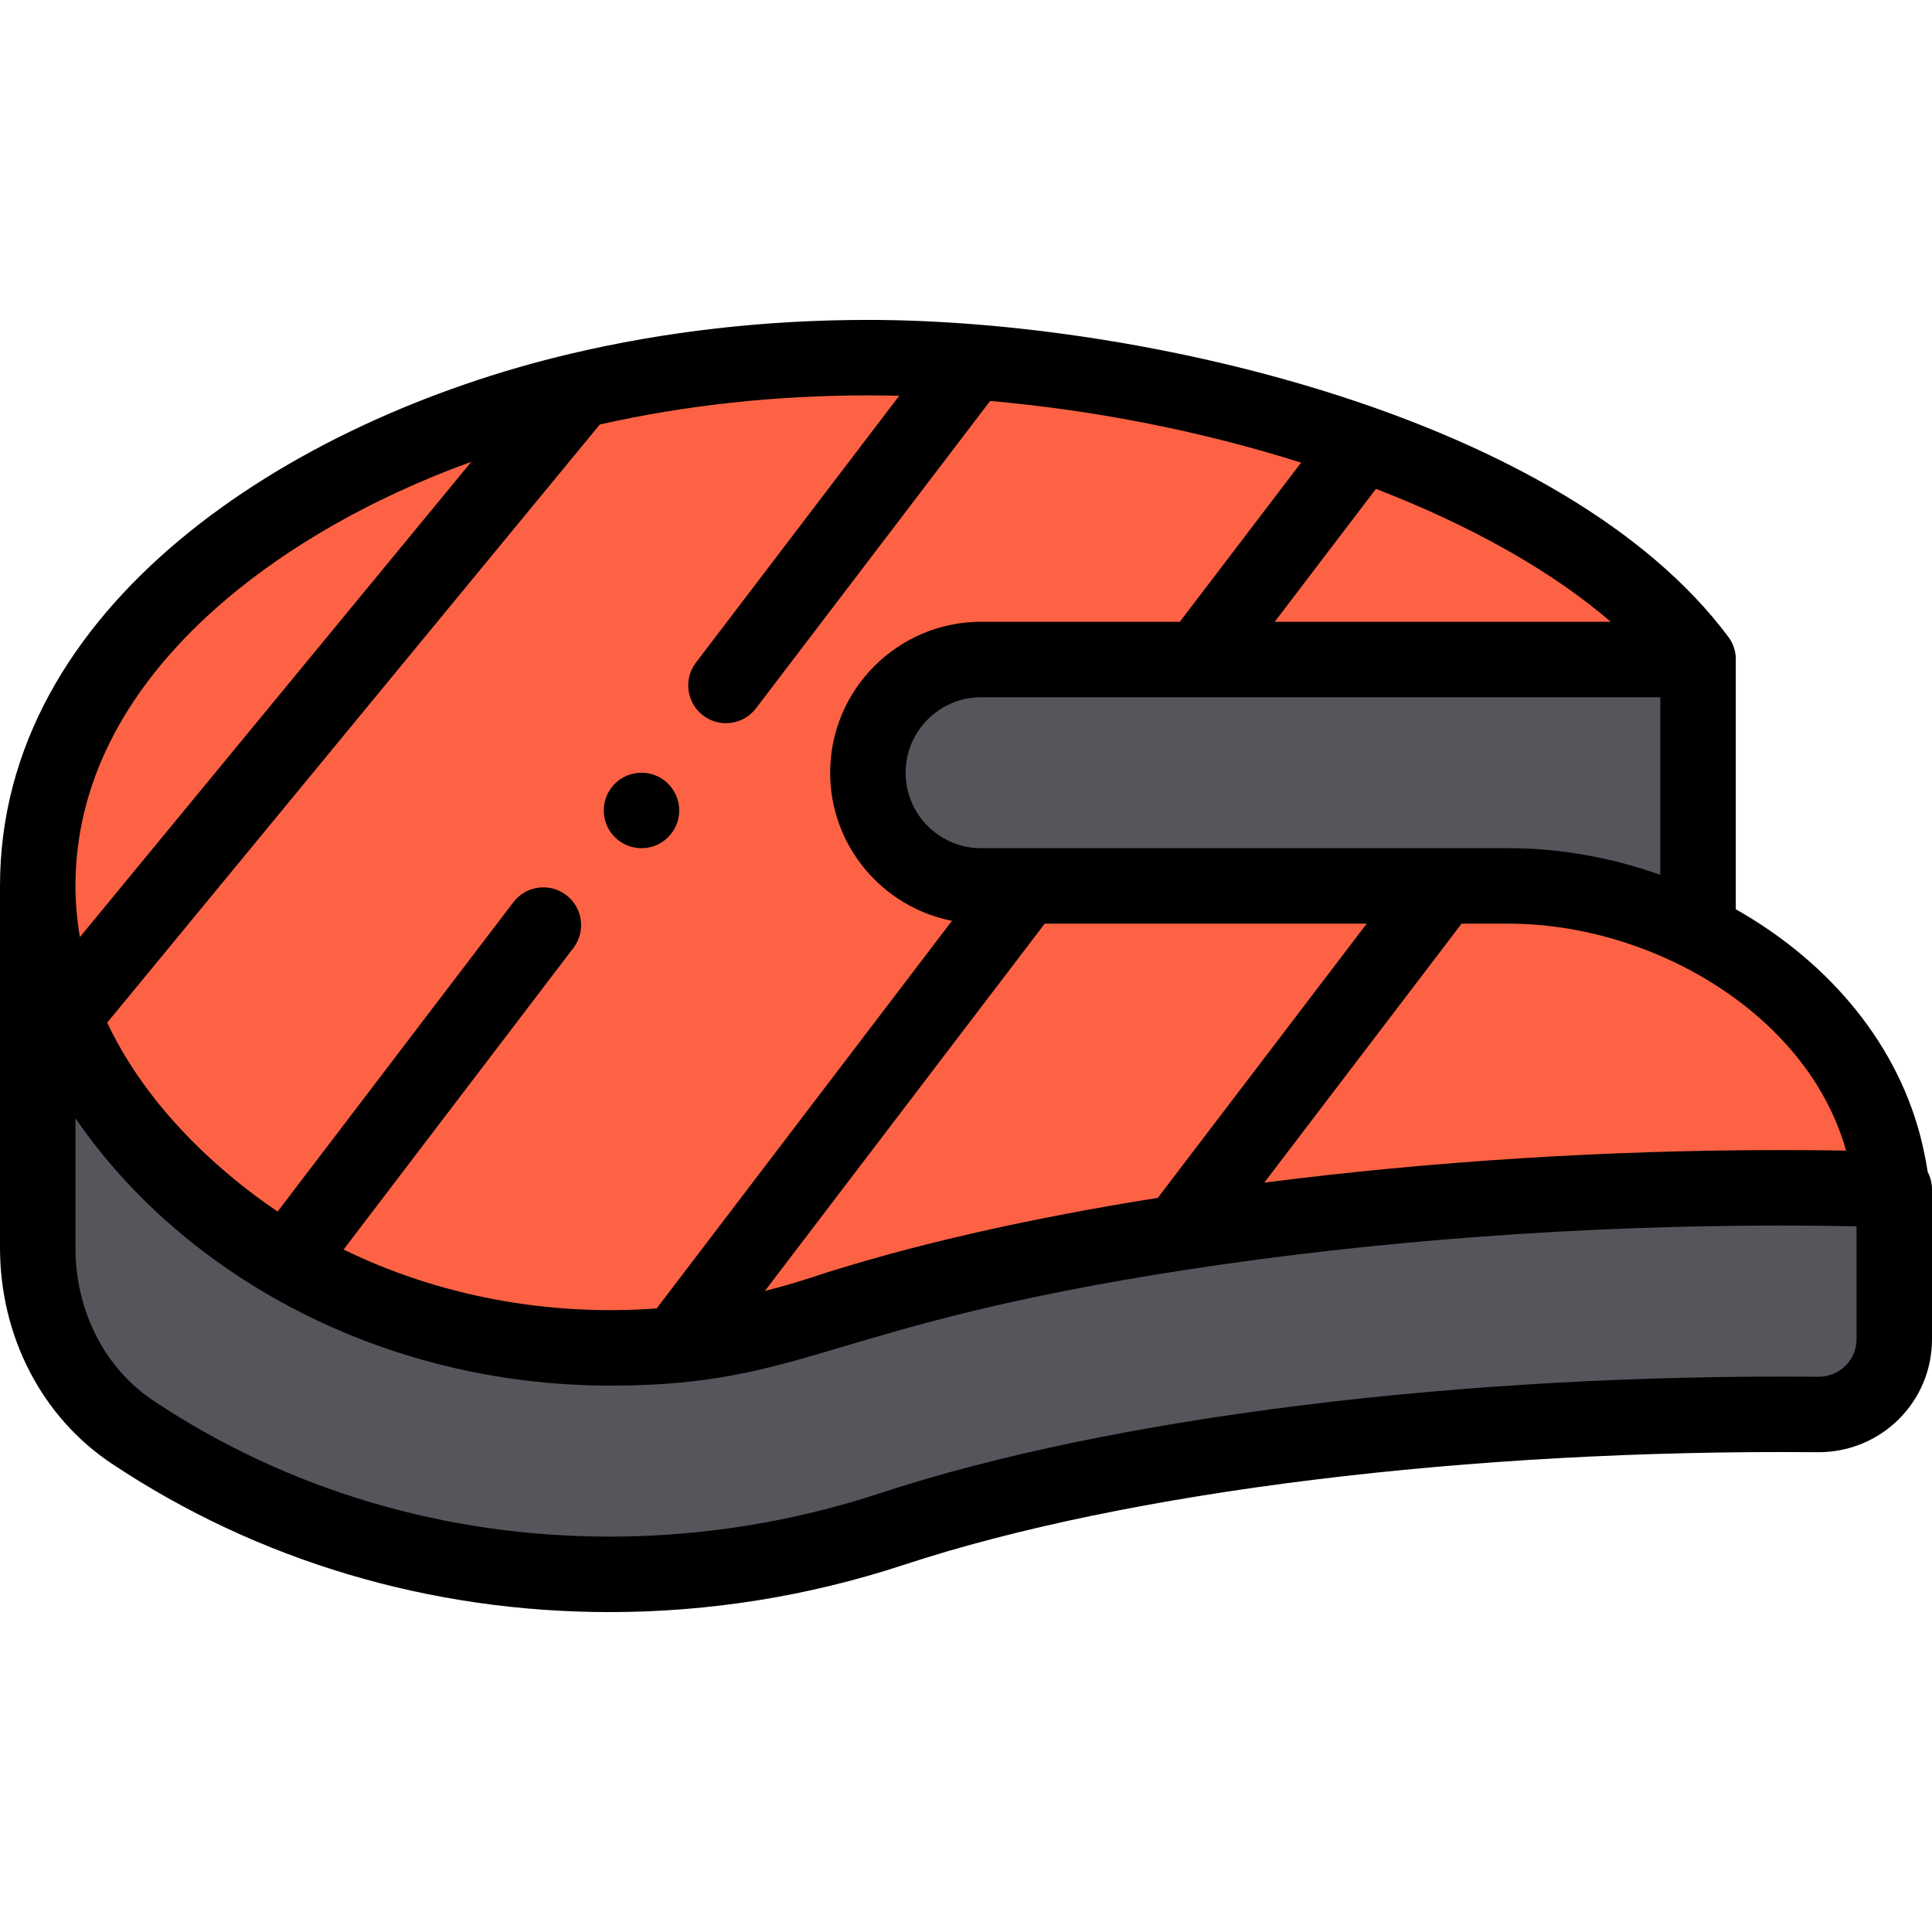
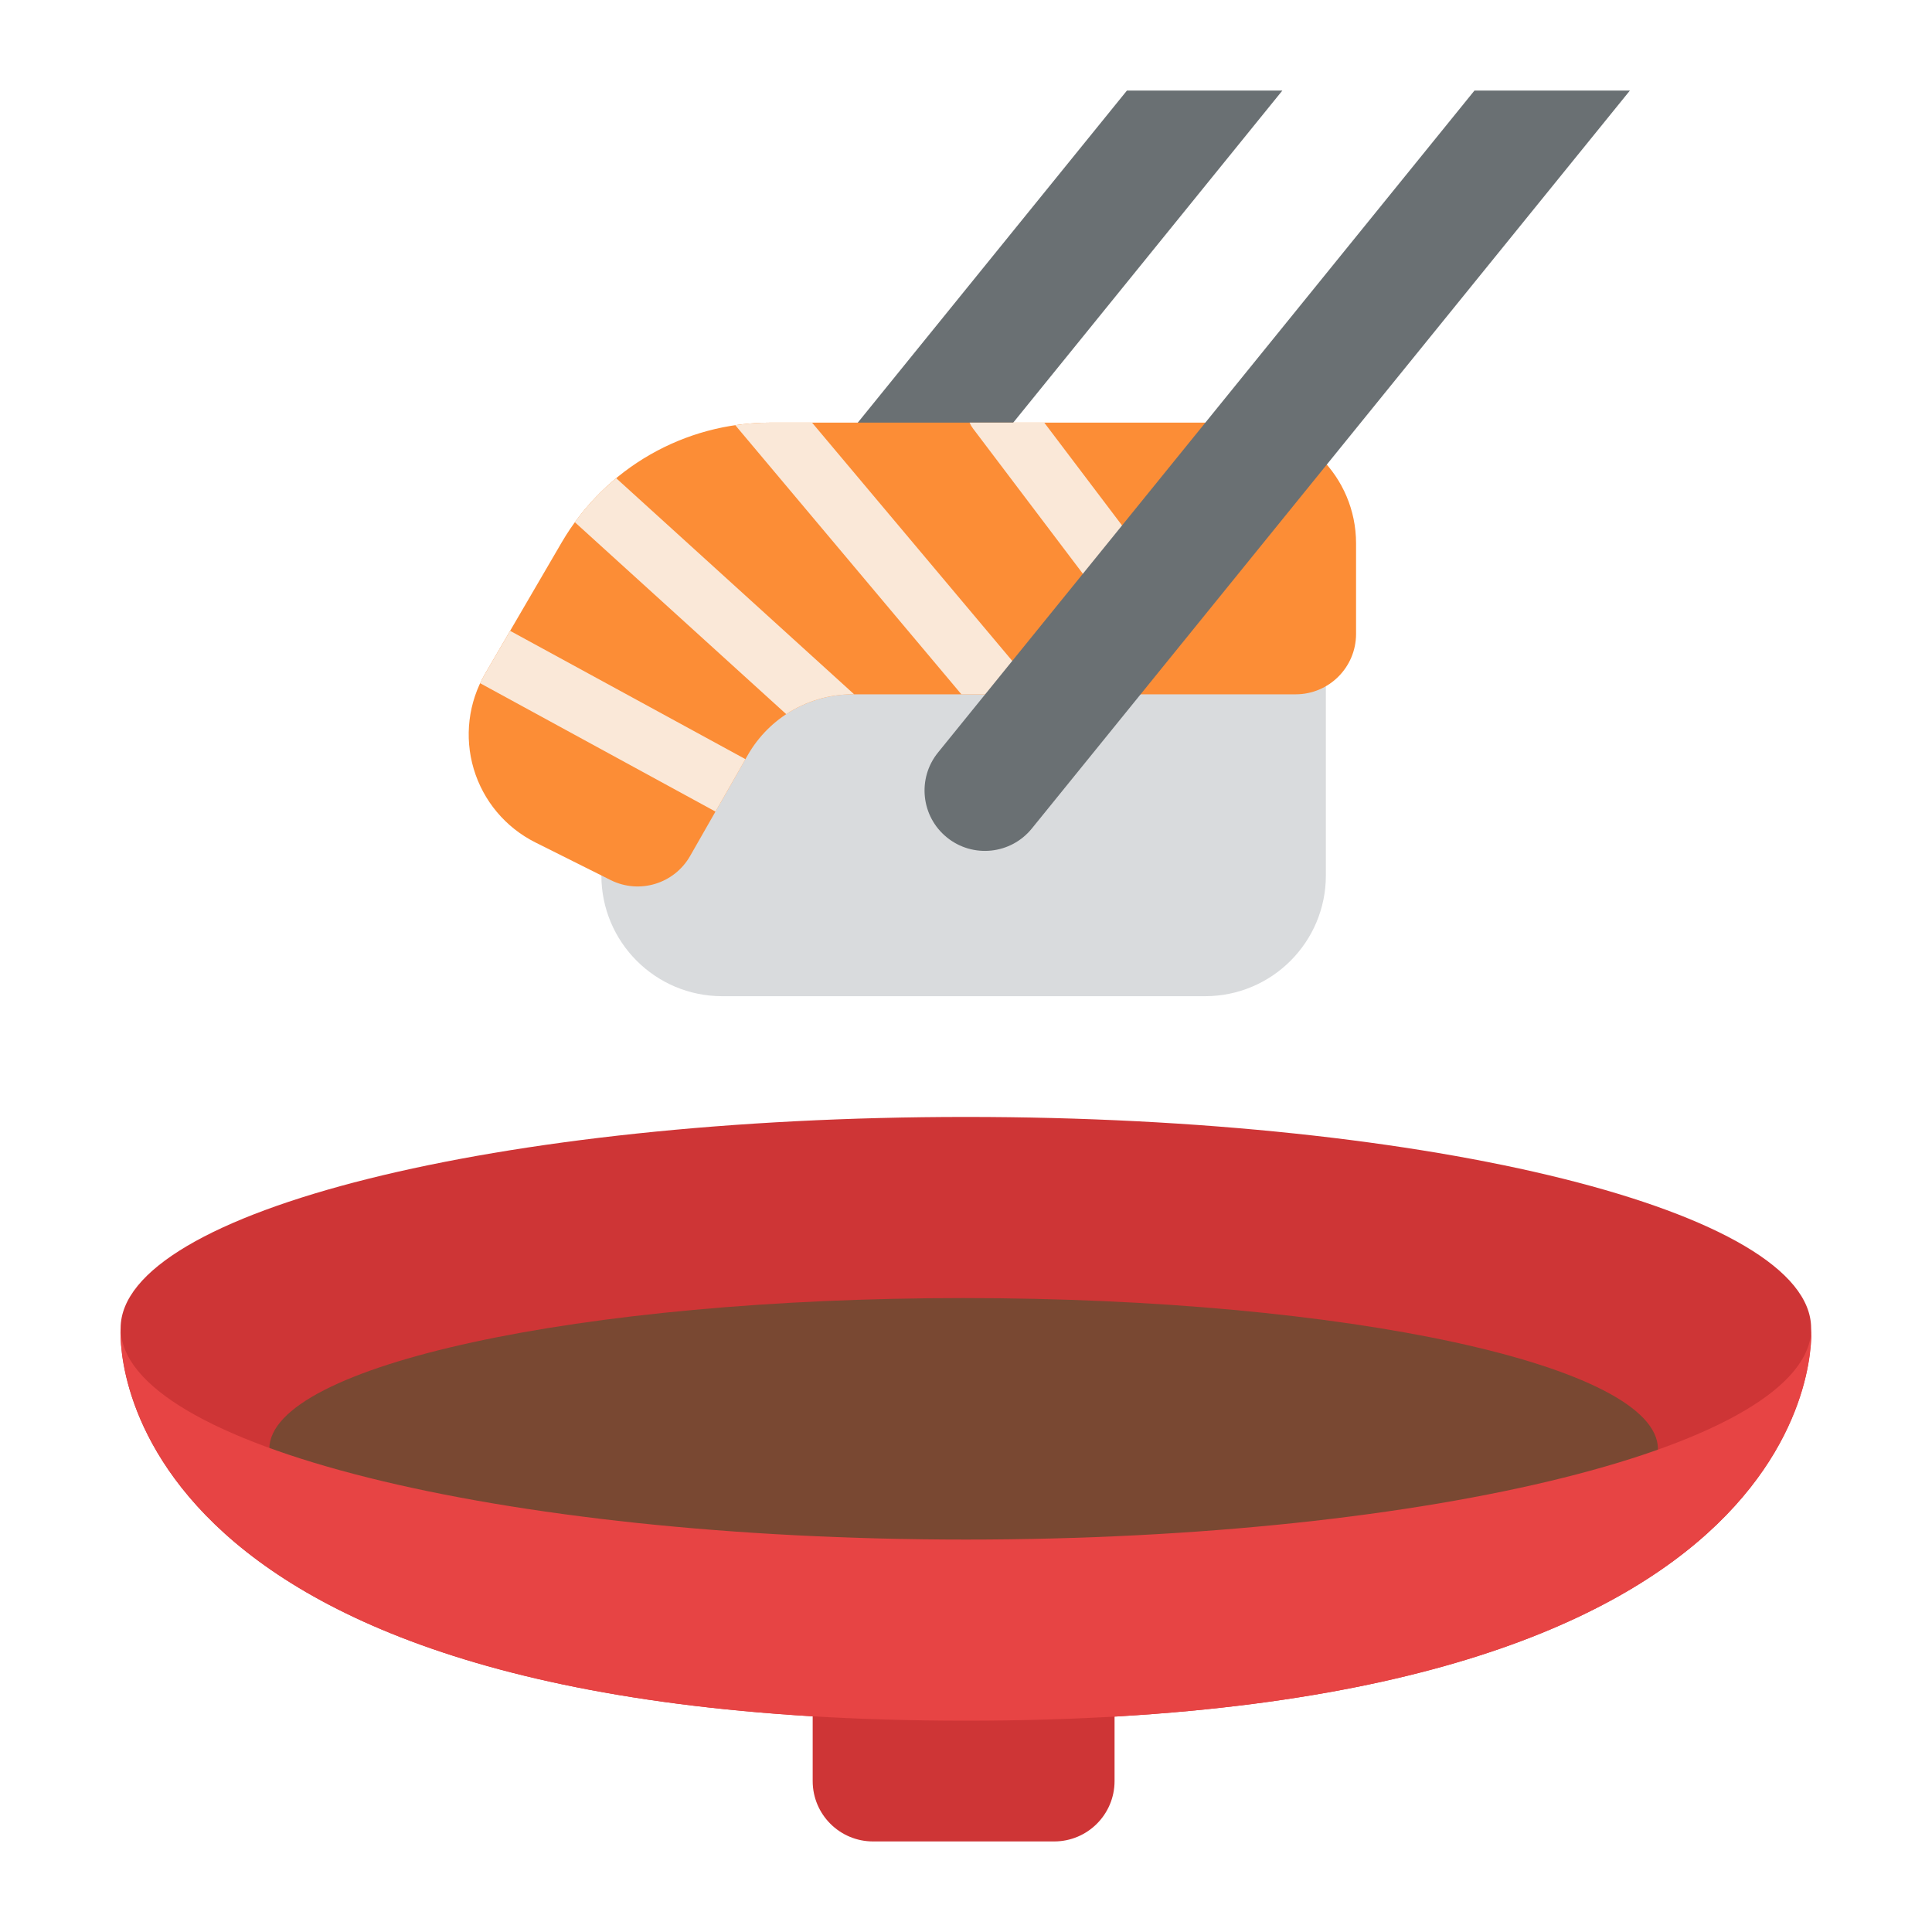
- <svg xmlns="http://www.w3.org/2000/svg" version="1.1" id="Capa_1" x="0px" y="0px" viewBox="0 0 512 512" style="enable-background:new 0 0 512 512;" xml:space="preserve">
-   <g>
-     <path style="fill:#57555C;" d="M501.66,315.2L10.25,234.78v95.86c0,19.42,9.02,38.18,25.18,48.93   c37.24,24.79,81.34,37.65,126.34,37.65c25.45,0,50.66-4.05,74.91-12.03c70.24-23.12,168.87-31.02,245.29-30.34   c11.18,0.1,20.28-8.77,20.28-19.95v-39.7L501.66,315.2L501.66,315.2z" />
-     <path style="fill:#57555C;" d="M260.25,174.78c-16.57,0-30,13.43-30,30s13.43,30,30,30h122.38l67.62,23v-83H260.25z" />
+ <svg xmlns="http://www.w3.org/2000/svg" id="Flat" height="512" viewBox="0 0 512 512" width="512">
+   <path d="m255.967 456c-232 0-224-104-224-104 0-30.93 100.29-56 224-56s224 25.07 224 56c0 0 8 104-224 104z" fill="#ce3536" />
+   <path d="m339.839 24-155.61 192-24.86-20.15 139.28-171.85z" fill="#6a7073" />
+   <path d="m215.369 440h80a0 0 0 0 1 0 0v32a16 16 0 0 1 -16 16h-48a16 16 0 0 1 -16-16v-32a0 0 0 0 1 0 0z" fill="#ce3536" />
+   <path d="m159.369 168h192a0 0 0 0 1 0 0v64a32 32 0 0 1 -32 32h-128a32 32 0 0 1 -32-32v-64a0 0 0 0 1 0 0z" fill="#d9dbdd" />
+   <path d="m239.369 112h88a32 32 0 0 1 32 32v24a16 16 0 0 1 -16 16h-117.43a32 32 0 0 0 -27.784 16.124l-15.277 26.734a16 16 0 0 1 -21.047 6.373l-19.931-9.967a32 32 0 0 1 -13.33-44.746l20.28-34.766a64 64 0 0 1 55.279-31.752z" fill="#fc8d36" />
+   <g fill="#fae8d8">
+     <path d="m197.55 201.19-7.94 13.89-62.28-33.97c-.03-.02-.06-.03-.09-.05v-.01c.4-.85.84-1.7 1.33-2.53l6.62-11.34 62.22 33.93c.05.03.09.05.14.08z" />
+     <path d="m226.36 184h-.42a31.954 31.954 0 0 0 -17.58 5.26l-56.02-50.87a63.576 63.576 0 0 1 10.96-11.66z" />
+     <path d="m275.7 184h-20.92l-59.92-71.32a63.325 63.325 0 0 1 9.27-.68h11.07z" />
+     <path d="m298.58 154.13a8.007 8.007 0 0 1 -11.21-1.55l-29.5-39a7.227 7.227 0 0 1 -.92-1.58h19.79l23.39 30.92a8 8 0 0 1 -1.55 11.21z" />
  </g>
-   <path style="fill:#FD6244;" d="M400.12,234.78c-16.418,0-123.59,0-139.87,0c-16.57,0-30-13.43-30-30s13.43-30,30-30  c5.953,0,180.963,0,190,0h0.03c-17.42-23.35-49.87-43.14-88.83-57.2c-41.591-14.997-88.546-22.8-131.2-22.8  c-119.013,0-220,61.113-220,140c0,76.679,101.895,148.173,207.67,113.42c72.83-23.957,176.661-33.42,254.33-33.42  c9.91,0,19.72,0.14,29.41,0.42C495.824,266.257,446.499,234.78,400.12,234.78z" />
-   <path d="M170,224.78c5.52,0,10-4.48,10-10s-4.48-10-10-10s-10,4.48-10,10S164.48,224.78,170,224.78z" />
-   <path d="M0,330.64c0,23.505,11.081,44.909,29.639,57.254c38.648,25.728,84.252,39.326,131.881,39.326  c26.511,0,52.766-4.216,78.037-12.531c59.262-19.507,149.781-30.663,242.074-29.839c0.093,0,0.187,0.001,0.279,0.001  c16.659,0,30.09-13.332,30.09-29.951v-39.7c0-1.676-0.417-3.252-1.146-4.64c-0.387-2.471-0.869-4.979-1.457-7.498  c-5.92-25.311-23.733-47.568-49.397-62.106v-65.532c0.15-2.33-0.508-4.684-1.954-6.623C414.582,110.542,302.873,84.78,230,84.78  c-27.127,0-53.67,3.024-78.89,8.987C76.627,111.368,0,160.636,0,234.78V330.64z M489.229,304.921  c-5.713-0.094-11.474-0.142-17.229-0.142c-45.943,0-92.805,2.974-136.951,8.629l52.284-68.629h12.537  C437.591,244.78,478.998,268.497,489.229,304.921z M306.831,317.446c-35.524,5.65-66.559,12.792-92.282,21.254  c-3.907,1.284-7.861,2.411-11.843,3.409l74.148-97.329h85.337L306.831,317.446z M440,231.836  c-13.072-4.635-26.733-7.057-40.13-7.057H260c-11.028,0-20-8.972-20-20s8.972-20,20-20c21.668,0,161.453,0,180,0V231.836z   M364.648,129.554c25.566,9.892,46.879,21.992,62.214,35.226H337.81L364.648,129.554z M158.962,112.489  c22.746-5.112,46.624-7.709,71.038-7.709c2.739,0,5.51,0.045,8.292,0.112l-53.858,70.699c-3.347,4.393-2.498,10.668,1.896,14.015  c4.412,3.362,10.683,2.478,14.015-1.896l62.049-81.452c28.157,2.491,56.296,8.079,82.411,16.341l-32.137,42.181H260  c-22.056,0-40,17.944-40,40c0,19.416,13.909,35.639,32.284,39.246L174.03,346.744c-28.946,2.142-57.877-3.328-82.973-15.605  l60.897-79.919c3.348-4.393,2.5-10.667-1.894-14.015c-4.395-3.349-10.668-2.5-14.015,1.894l-62.462,81.972  c-4.384-2.943-8.612-6.118-12.633-9.499c-14.742-12.381-25.661-26.002-32.548-40.556L158.962,112.489z M124.908,122.378  L21.173,248.337C20.408,243.843,20,239.318,20,234.78C20,180.187,72.825,141.192,124.908,122.378z M20,296.356  c28.241,41.247,80.84,70.848,141.765,70.848c52.22,0,56.955-16.012,152.863-30.74C364.405,328.82,418.824,324.78,472,324.78  c6.692,0,13.384,0.07,20,0.2v29.92c0,5.55-4.471,9.951-10.095,9.951c-0.032,0-0.064,0-0.097-0.001  c-94.391-0.831-187.282,10.689-248.505,30.841c-23.249,7.65-47.401,11.529-71.784,11.529c-43.673,0-85.444-12.439-120.801-35.977  C27.745,362.614,20,347.435,20,330.64V296.356z" />
-   <g>
- </g>
-   <g>
- </g>
-   <g>
- </g>
-   <g>
- </g>
-   <g>
- </g>
-   <g>
- </g>
-   <g>
- </g>
-   <g>
- </g>
-   <g>
- </g>
-   <g>
- </g>
-   <g>
- </g>
-   <g>
- </g>
-   <g>
- </g>
-   <g>
- </g>
-   <g>
- </g>
+   <path d="m439.369 383.95v.05c0 22.09-82.38 40-184 40s-184-17.91-184-40v-.05c.12-22.07 82.46-39.95 184-39.95s183.88 17.88 184 39.95z" fill="#794832" />
+   <path d="m256 456c-232 0-224-104-224-104 0 30.93 100.29 56 224 56s224-25.07 224-56c0 0 8 104-224 104z" fill="#e74444" />
+   <path d="m431.939 24-158.495 195.569a16 16 0 0 1 -22.506 2.356 16 16 0 0 1 -2.356-22.5l142.167-175.425z" fill="#6a7073" />
</svg>
